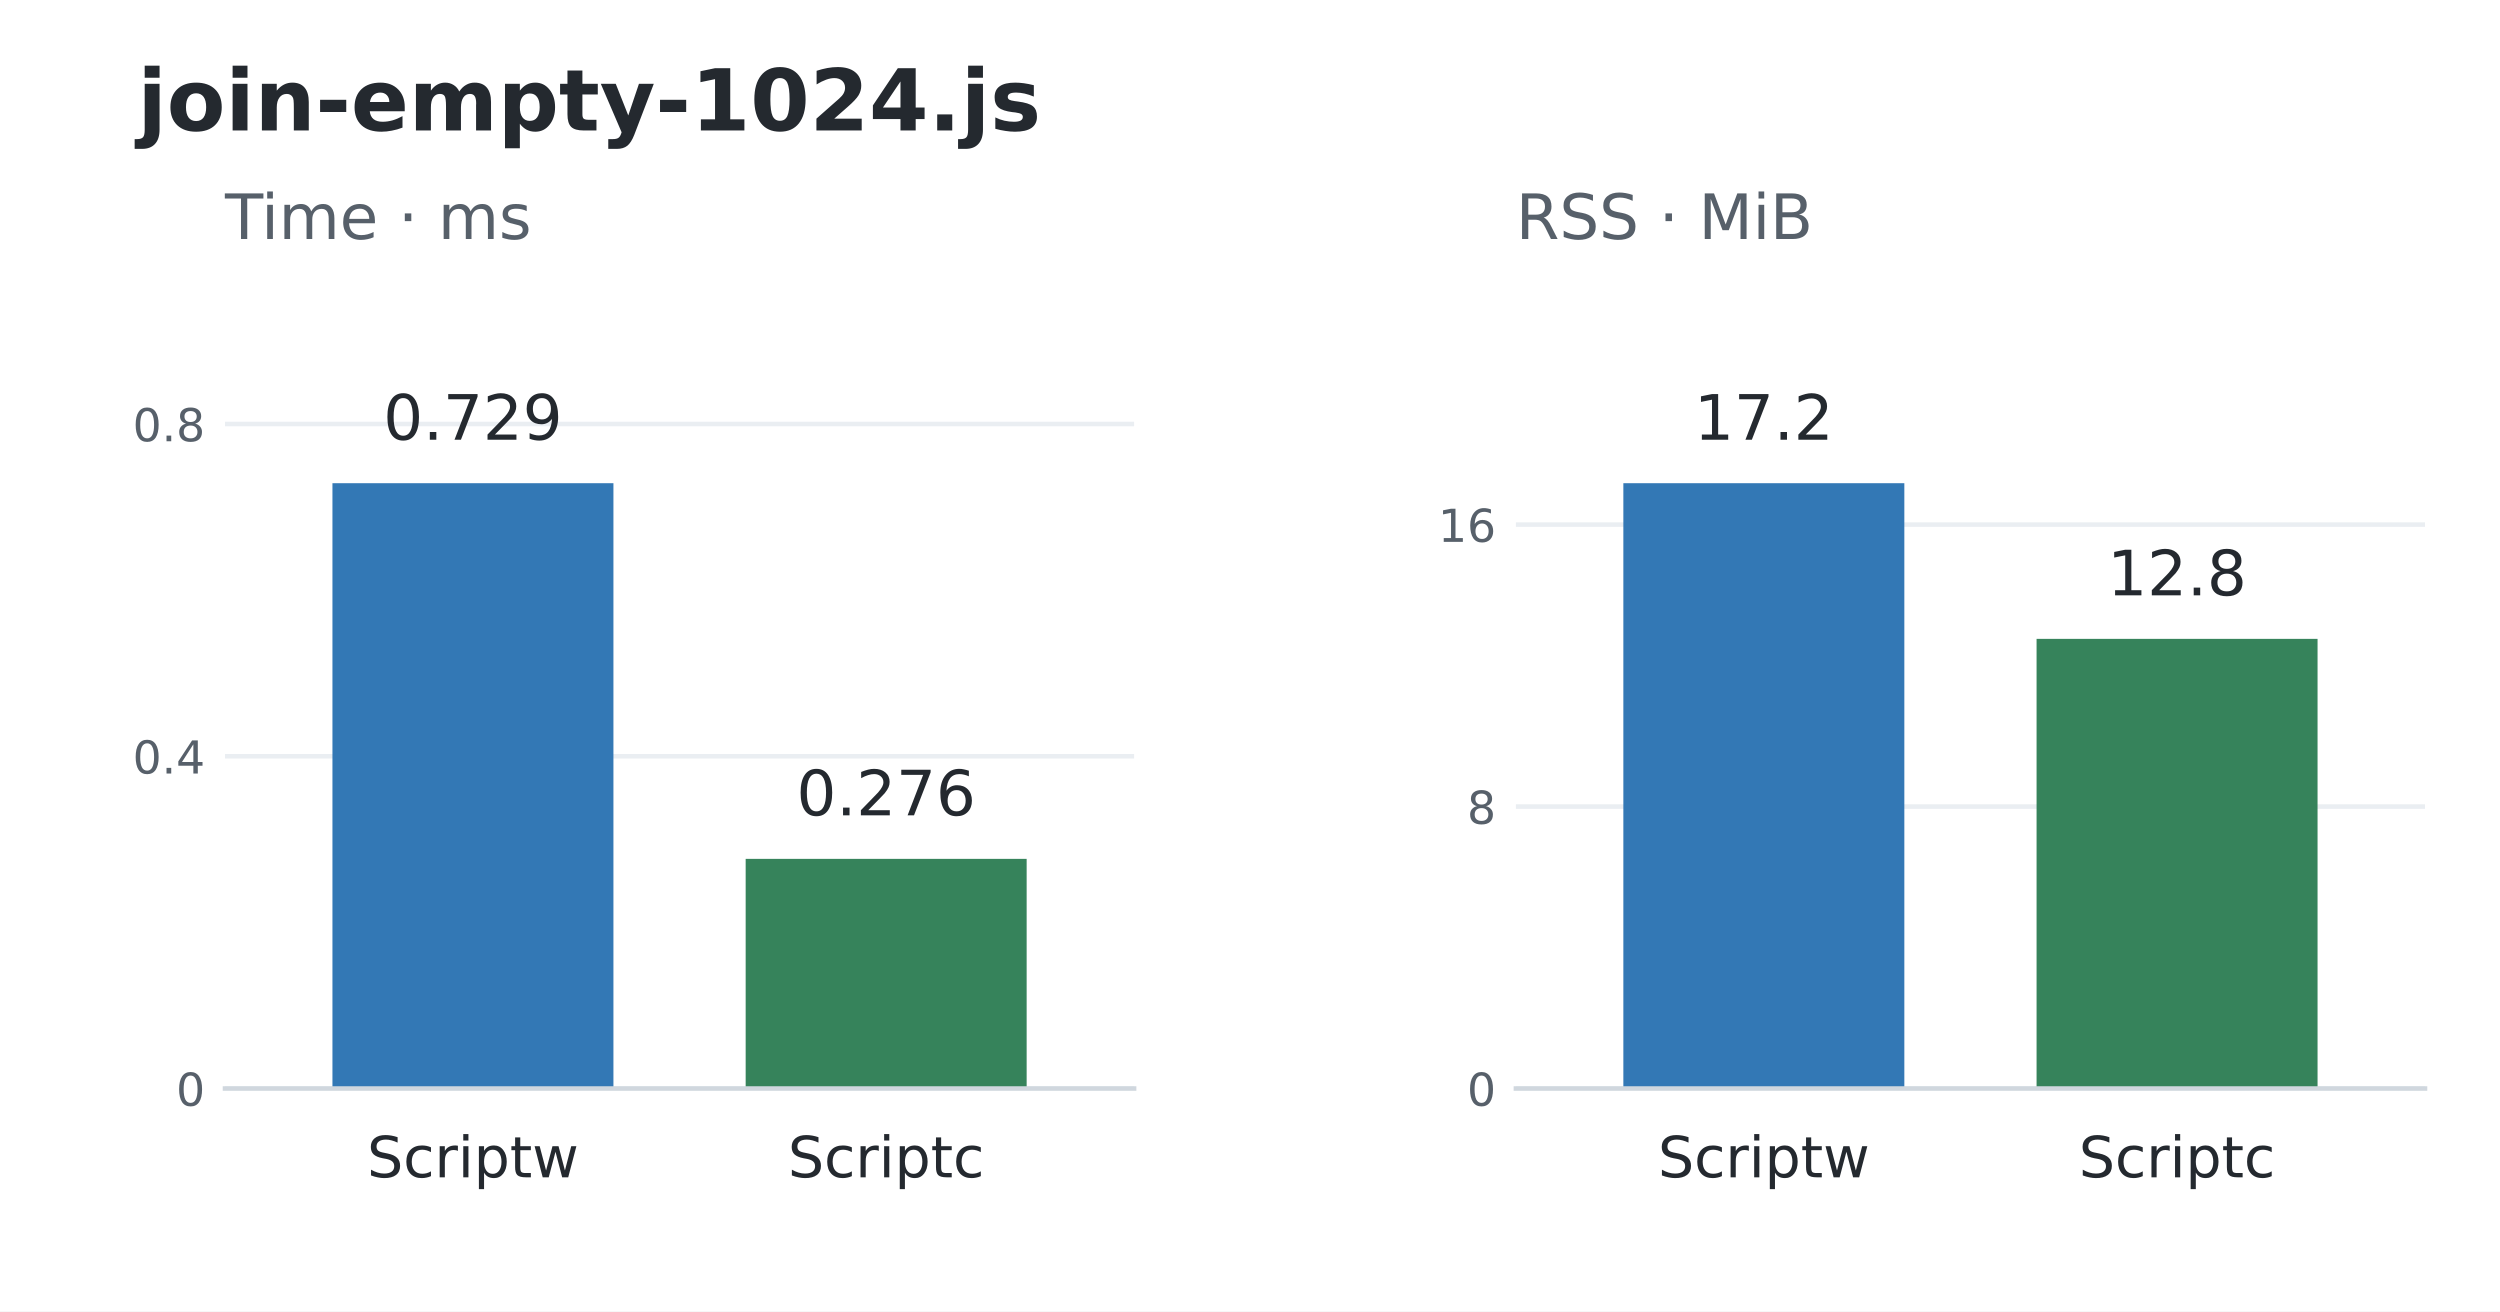
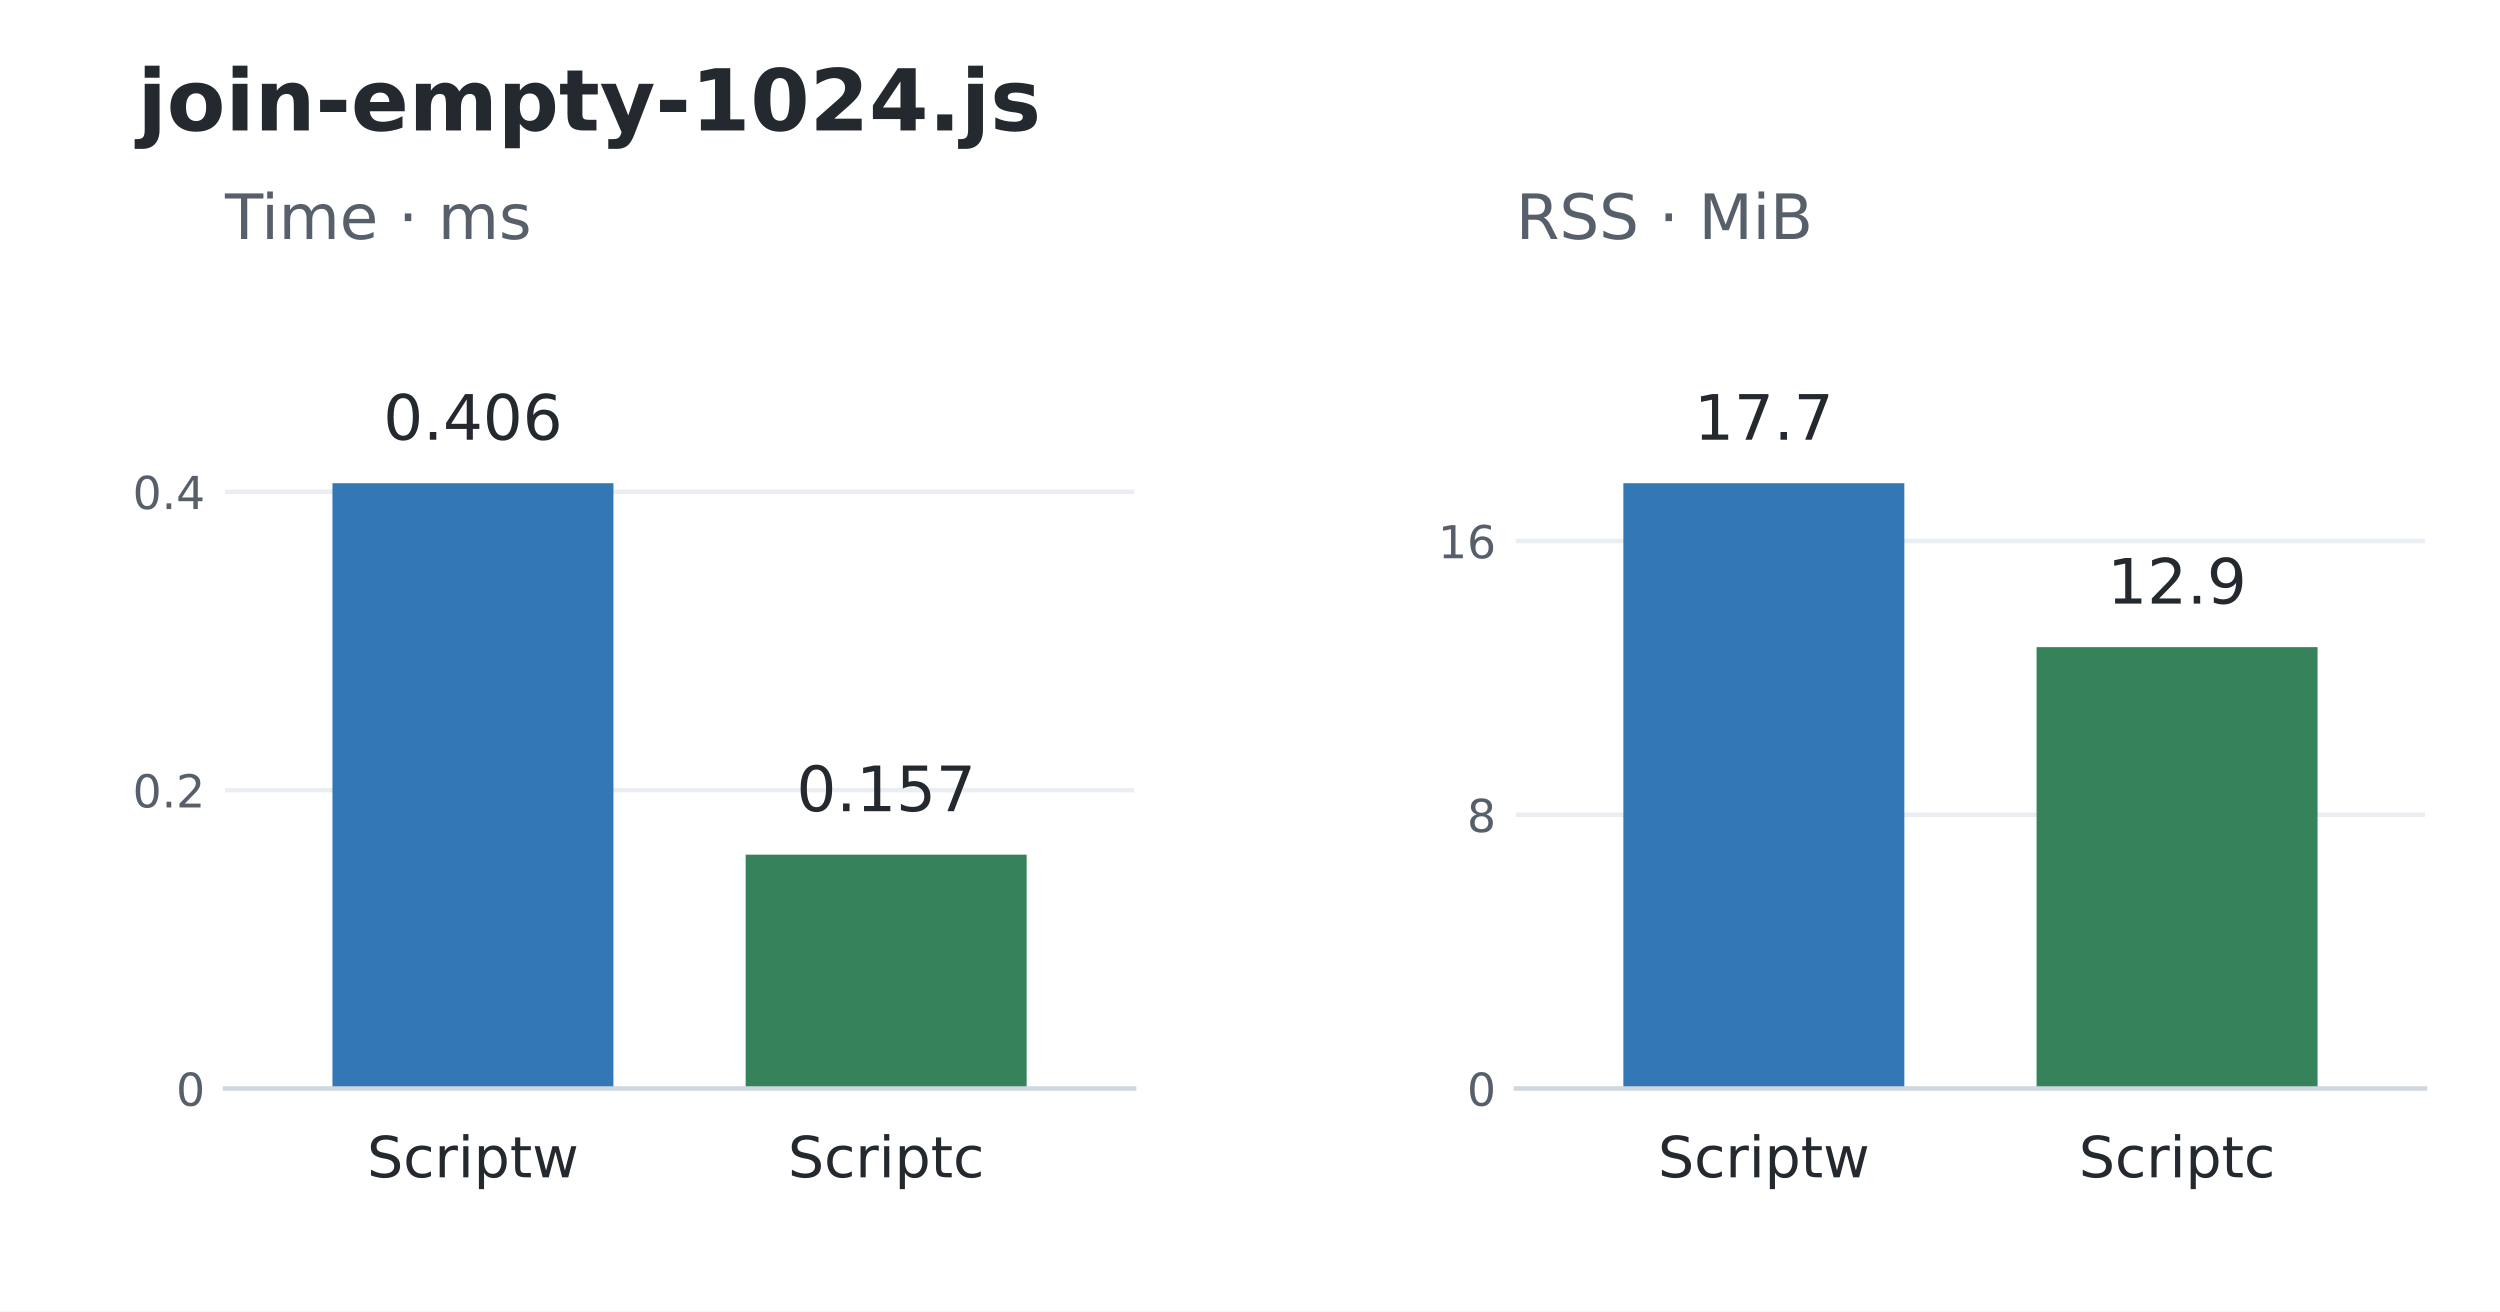
<svg xmlns="http://www.w3.org/2000/svg" width="439.2pt" height="230.4pt" viewBox="0 0 439.2 230.4" version="1.1">
  <defs>
    <style type="text/css">*{stroke-linejoin: round; stroke-linecap: butt}</style>
  </defs>
  <g id="figure_1">
    <g id="patch_1">
      <path d="M 0 230.4 L 439.2 230.4 L 439.2 0 L 0 0 z " style="fill: #ffffff" />
    </g>
    <g id="axes_1">
      <g id="patch_2">
        <path d="M 39.528 191.232 L 199.237 191.232 L 199.237 52.992 L 39.528 52.992 z " style="fill: #ffffff" />
      </g>
      <g id="matplotlib.axis_1">
        <g id="xtick_1">
          <g id="line2d_1" />
          <g id="text_1">
            <text style="font-size: 10px; font-family: 'DejaVu Sans'; text-anchor: middle; fill: #24292f" x="83.085" y="206.83" transform="rotate(-0 83.08503 206.8304)">Scriptw</text>
          </g>
        </g>
        <g id="xtick_2">
          <g id="line2d_2" />
          <g id="text_2">
            <text style="font-size: 10px; font-family: 'DejaVu Sans'; text-anchor: middle; fill: #24292f" x="155.68" y="206.83" transform="rotate(-0 155.6801 206.8304)">Scriptc</text>
          </g>
        </g>
      </g>
      <g id="matplotlib.axis_2">
        <g id="ytick_1">
          <g id="line2d_3">
            <path d="M 39.528 191.232 L 199.237 191.232 " clip-path="url(#p648741f3fb)" style="fill: none; stroke: #eaeef2; stroke-width: 0.8; stroke-linecap: square" />
          </g>
          <g id="line2d_4" />
          <g id="text_3">
            <text style="font-size: 8px; font-family: 'DejaVu Sans'; text-anchor: end; fill: #57606a" x="36.028" y="194.271" transform="rotate(-0 36.028 194.2711)">0</text>
          </g>
        </g>
        <g id="ytick_2">
          <g id="line2d_5">
-             <path d="M 39.528 132.86 L 199.237 132.86 " clip-path="url(#p648741f3fb)" style="fill: none; stroke: #eaeef2; stroke-width: 0.8; stroke-linecap: square" />
+             <path d="M 39.528 138.811 L 199.237 138.811 " clip-path="url(#p648741f3fb)" style="fill: none; stroke: #eaeef2; stroke-width: 0.8; stroke-linecap: square" />
          </g>
          <g id="line2d_6" />
          <g id="text_4">
-             <text style="font-size: 8px; font-family: 'DejaVu Sans'; text-anchor: end; fill: #57606a" x="36.028" y="135.899" transform="rotate(-0 36.028 135.8993)">0.4</text>
+             <text style="font-size: 8px; font-family: 'DejaVu Sans'; text-anchor: end; fill: #57606a" x="36.028" y="141.85" transform="rotate(-0 36.028 141.8502)">0.2</text>
          </g>
        </g>
        <g id="ytick_3">
          <g id="line2d_7">
-             <path d="M 39.528 74.489 L 199.237 74.489 " clip-path="url(#p648741f3fb)" style="fill: none; stroke: #eaeef2; stroke-width: 0.8; stroke-linecap: square" />
+             <path d="M 39.528 86.39 L 199.237 86.39 " clip-path="url(#p648741f3fb)" style="fill: none; stroke: #eaeef2; stroke-width: 0.8; stroke-linecap: square" />
          </g>
          <g id="line2d_8" />
          <g id="text_5">
-             <text style="font-size: 8px; font-family: 'DejaVu Sans'; text-anchor: end; fill: #57606a" x="36.028" y="77.528" transform="rotate(-0 36.028 77.52762)">0.8</text>
+             <text style="font-size: 8px; font-family: 'DejaVu Sans'; text-anchor: end; fill: #57606a" x="36.028" y="89.429" transform="rotate(-0 36.028 89.42935)">0.4</text>
          </g>
        </g>
      </g>
      <g id="patch_3">
        <path d="M 58.403 191.232 L 107.767 191.232 L 107.767 84.894 L 58.403 84.894 z " clip-path="url(#p648741f3fb)" style="fill: #3378b5" />
      </g>
      <g id="patch_4">
-         <path d="M 130.998 191.232 L 180.362 191.232 L 180.362 150.885 L 130.998 150.885 z " clip-path="url(#p648741f3fb)" style="fill: #36835b" />
+         <path d="M 130.998 191.232 L 180.362 191.232 L 180.362 150.148 L 130.998 150.148 z " clip-path="url(#p648741f3fb)" style="fill: #36835b" />
      </g>
      <g id="patch_5">
        <path d="M 39.528 191.232 L 199.237 191.232 " style="fill: none; stroke: #d0d7de; stroke-width: 0.8; stroke-linejoin: miter; stroke-linecap: square" />
      </g>
      <g id="text_6">
-         <text style="font-size: 11px; font-family: 'DejaVu Sans'; text-anchor: middle; fill: #24292f" x="83.085" y="77.251" transform="rotate(-0 83.08503 77.25096)">0.729</text>
+         <text style="font-size: 11px; font-family: 'DejaVu Sans'; text-anchor: middle; fill: #24292f" x="83.085" y="77.251" transform="rotate(-0 83.08503 77.25096)">0.406</text>
      </g>
      <g id="text_7">
-         <text style="font-size: 11px; font-family: 'DejaVu Sans'; text-anchor: middle; fill: #24292f" x="155.68" y="143.243" transform="rotate(-0 155.6801 143.2425)">0.276</text>
+         <text style="font-size: 11px; font-family: 'DejaVu Sans'; text-anchor: middle; fill: #24292f" x="155.68" y="142.506" transform="rotate(-0 155.6801 142.5056)">0.157</text>
      </g>
      <g id="text_8">
        <text style="font-size: 11px; font-family: 'DejaVu Sans'; text-anchor: start; fill: #57606a" x="39.528" y="41.992" transform="rotate(-0 39.528 41.992)">Time · ms</text>
      </g>
    </g>
    <g id="axes_2">
      <g id="patch_6">
        <path d="M 266.315 191.232 L 426.024 191.232 L 426.024 52.992 L 266.315 52.992 z " style="fill: #ffffff" />
      </g>
      <g id="matplotlib.axis_3">
        <g id="xtick_3">
          <g id="line2d_9" />
          <g id="text_9">
            <text style="font-size: 10px; font-family: 'DejaVu Sans'; text-anchor: middle; fill: #24292f" x="309.872" y="206.83" transform="rotate(-0 309.8719 206.8304)">Scriptw</text>
          </g>
        </g>
        <g id="xtick_4">
          <g id="line2d_10" />
          <g id="text_10">
            <text style="font-size: 10px; font-family: 'DejaVu Sans'; text-anchor: middle; fill: #24292f" x="382.467" y="206.83" transform="rotate(-0 382.467 206.8304)">Scriptc</text>
          </g>
        </g>
      </g>
      <g id="matplotlib.axis_4">
        <g id="ytick_4">
          <g id="line2d_11">
            <path d="M 266.315 191.232 L 426.024 191.232 " clip-path="url(#pf3a1462166)" style="fill: none; stroke: #eaeef2; stroke-width: 0.8; stroke-linecap: square" />
          </g>
          <g id="line2d_12" />
          <g id="text_11">
            <text style="font-size: 8px; font-family: 'DejaVu Sans'; text-anchor: end; fill: #57606a" x="262.815" y="194.271" transform="rotate(-0 262.8149 194.2711)">0</text>
          </g>
        </g>
        <g id="ytick_5">
          <g id="line2d_13">
-             <path d="M 266.315 141.697 L 426.024 141.697 " clip-path="url(#pf3a1462166)" style="fill: none; stroke: #eaeef2; stroke-width: 0.8; stroke-linecap: square" />
+             <path d="M 266.315 143.135 L 426.024 143.135 " clip-path="url(#pf3a1462166)" style="fill: none; stroke: #eaeef2; stroke-width: 0.8; stroke-linecap: square" />
          </g>
          <g id="line2d_14" />
          <g id="text_12">
-             <text style="font-size: 8px; font-family: 'DejaVu Sans'; text-anchor: end; fill: #57606a" x="262.815" y="144.736" transform="rotate(-0 262.8149 144.7359)">8</text>
+             <text style="font-size: 8px; font-family: 'DejaVu Sans'; text-anchor: end; fill: #57606a" x="262.815" y="146.175" transform="rotate(-0 262.8149 146.1745)">8</text>
          </g>
        </g>
        <g id="ytick_6">
          <g id="line2d_15">
-             <path d="M 266.315 92.162 L 426.024 92.162 " clip-path="url(#pf3a1462166)" style="fill: none; stroke: #eaeef2; stroke-width: 0.8; stroke-linecap: square" />
+             <path d="M 266.315 95.039 L 426.024 95.039 " clip-path="url(#pf3a1462166)" style="fill: none; stroke: #eaeef2; stroke-width: 0.8; stroke-linecap: square" />
          </g>
          <g id="line2d_16" />
          <g id="text_13">
-             <text style="font-size: 8px; font-family: 'DejaVu Sans'; text-anchor: end; fill: #57606a" x="262.815" y="95.201" transform="rotate(-0 262.8149 95.20082)">16</text>
+             <text style="font-size: 8px; font-family: 'DejaVu Sans'; text-anchor: end; fill: #57606a" x="262.815" y="98.078" transform="rotate(-0 262.8149 98.07797)">16</text>
          </g>
        </g>
      </g>
      <g id="patch_7">
        <path d="M 285.19 191.232 L 334.554 191.232 L 334.554 84.894 L 285.19 84.894 z " clip-path="url(#pf3a1462166)" style="fill: #3378b5" />
      </g>
      <g id="patch_8">
-         <path d="M 357.785 191.232 L 407.149 191.232 L 407.149 112.237 L 357.785 112.237 z " clip-path="url(#pf3a1462166)" style="fill: #36835b" />
+         <path d="M 357.785 191.232 L 407.149 191.232 L 407.149 113.686 L 357.785 113.686 z " clip-path="url(#pf3a1462166)" style="fill: #36835b" />
      </g>
      <g id="patch_9">
        <path d="M 266.315 191.232 L 426.024 191.232 " style="fill: none; stroke: #d0d7de; stroke-width: 0.8; stroke-linejoin: miter; stroke-linecap: square" />
      </g>
      <g id="text_14">
-         <text style="font-size: 11px; font-family: 'DejaVu Sans'; text-anchor: middle; fill: #24292f" x="309.872" y="77.251" transform="rotate(-0 309.8719 77.25096)">17.2</text>
+         <text style="font-size: 11px; font-family: 'DejaVu Sans'; text-anchor: middle; fill: #24292f" x="309.872" y="77.251" transform="rotate(-0 309.8719 77.25096)">17.7</text>
      </g>
      <g id="text_15">
-         <text style="font-size: 11px; font-family: 'DejaVu Sans'; text-anchor: middle; fill: #24292f" x="382.467" y="104.594" transform="rotate(-0 382.467 104.5944)">12.8</text>
+         <text style="font-size: 11px; font-family: 'DejaVu Sans'; text-anchor: middle; fill: #24292f" x="382.467" y="106.043" transform="rotate(-0 382.467 106.0431)">12.9</text>
      </g>
      <g id="text_16">
        <text style="font-size: 11px; font-family: 'DejaVu Sans'; text-anchor: start; fill: #57606a" x="266.315" y="41.992" transform="rotate(-0 266.3149 41.992)">RSS · MiB</text>
      </g>
    </g>
    <g id="text_17">
      <text style="font-weight: 700; font-size: 15px; font-family: 'DejaVu Sans'; text-anchor: start; fill: #24292f" x="24.156" y="22.918" transform="rotate(-0 24.156 22.91766)">join-empty-1024.js</text>
    </g>
  </g>
  <defs>
    <clipPath id="p648741f3fb">
      <rect x="39.528" y="52.992" width="159.709" height="138.24" />
    </clipPath>
    <clipPath id="pf3a1462166">
      <rect x="266.315" y="52.992" width="159.709" height="138.24" />
    </clipPath>
  </defs>
</svg>
